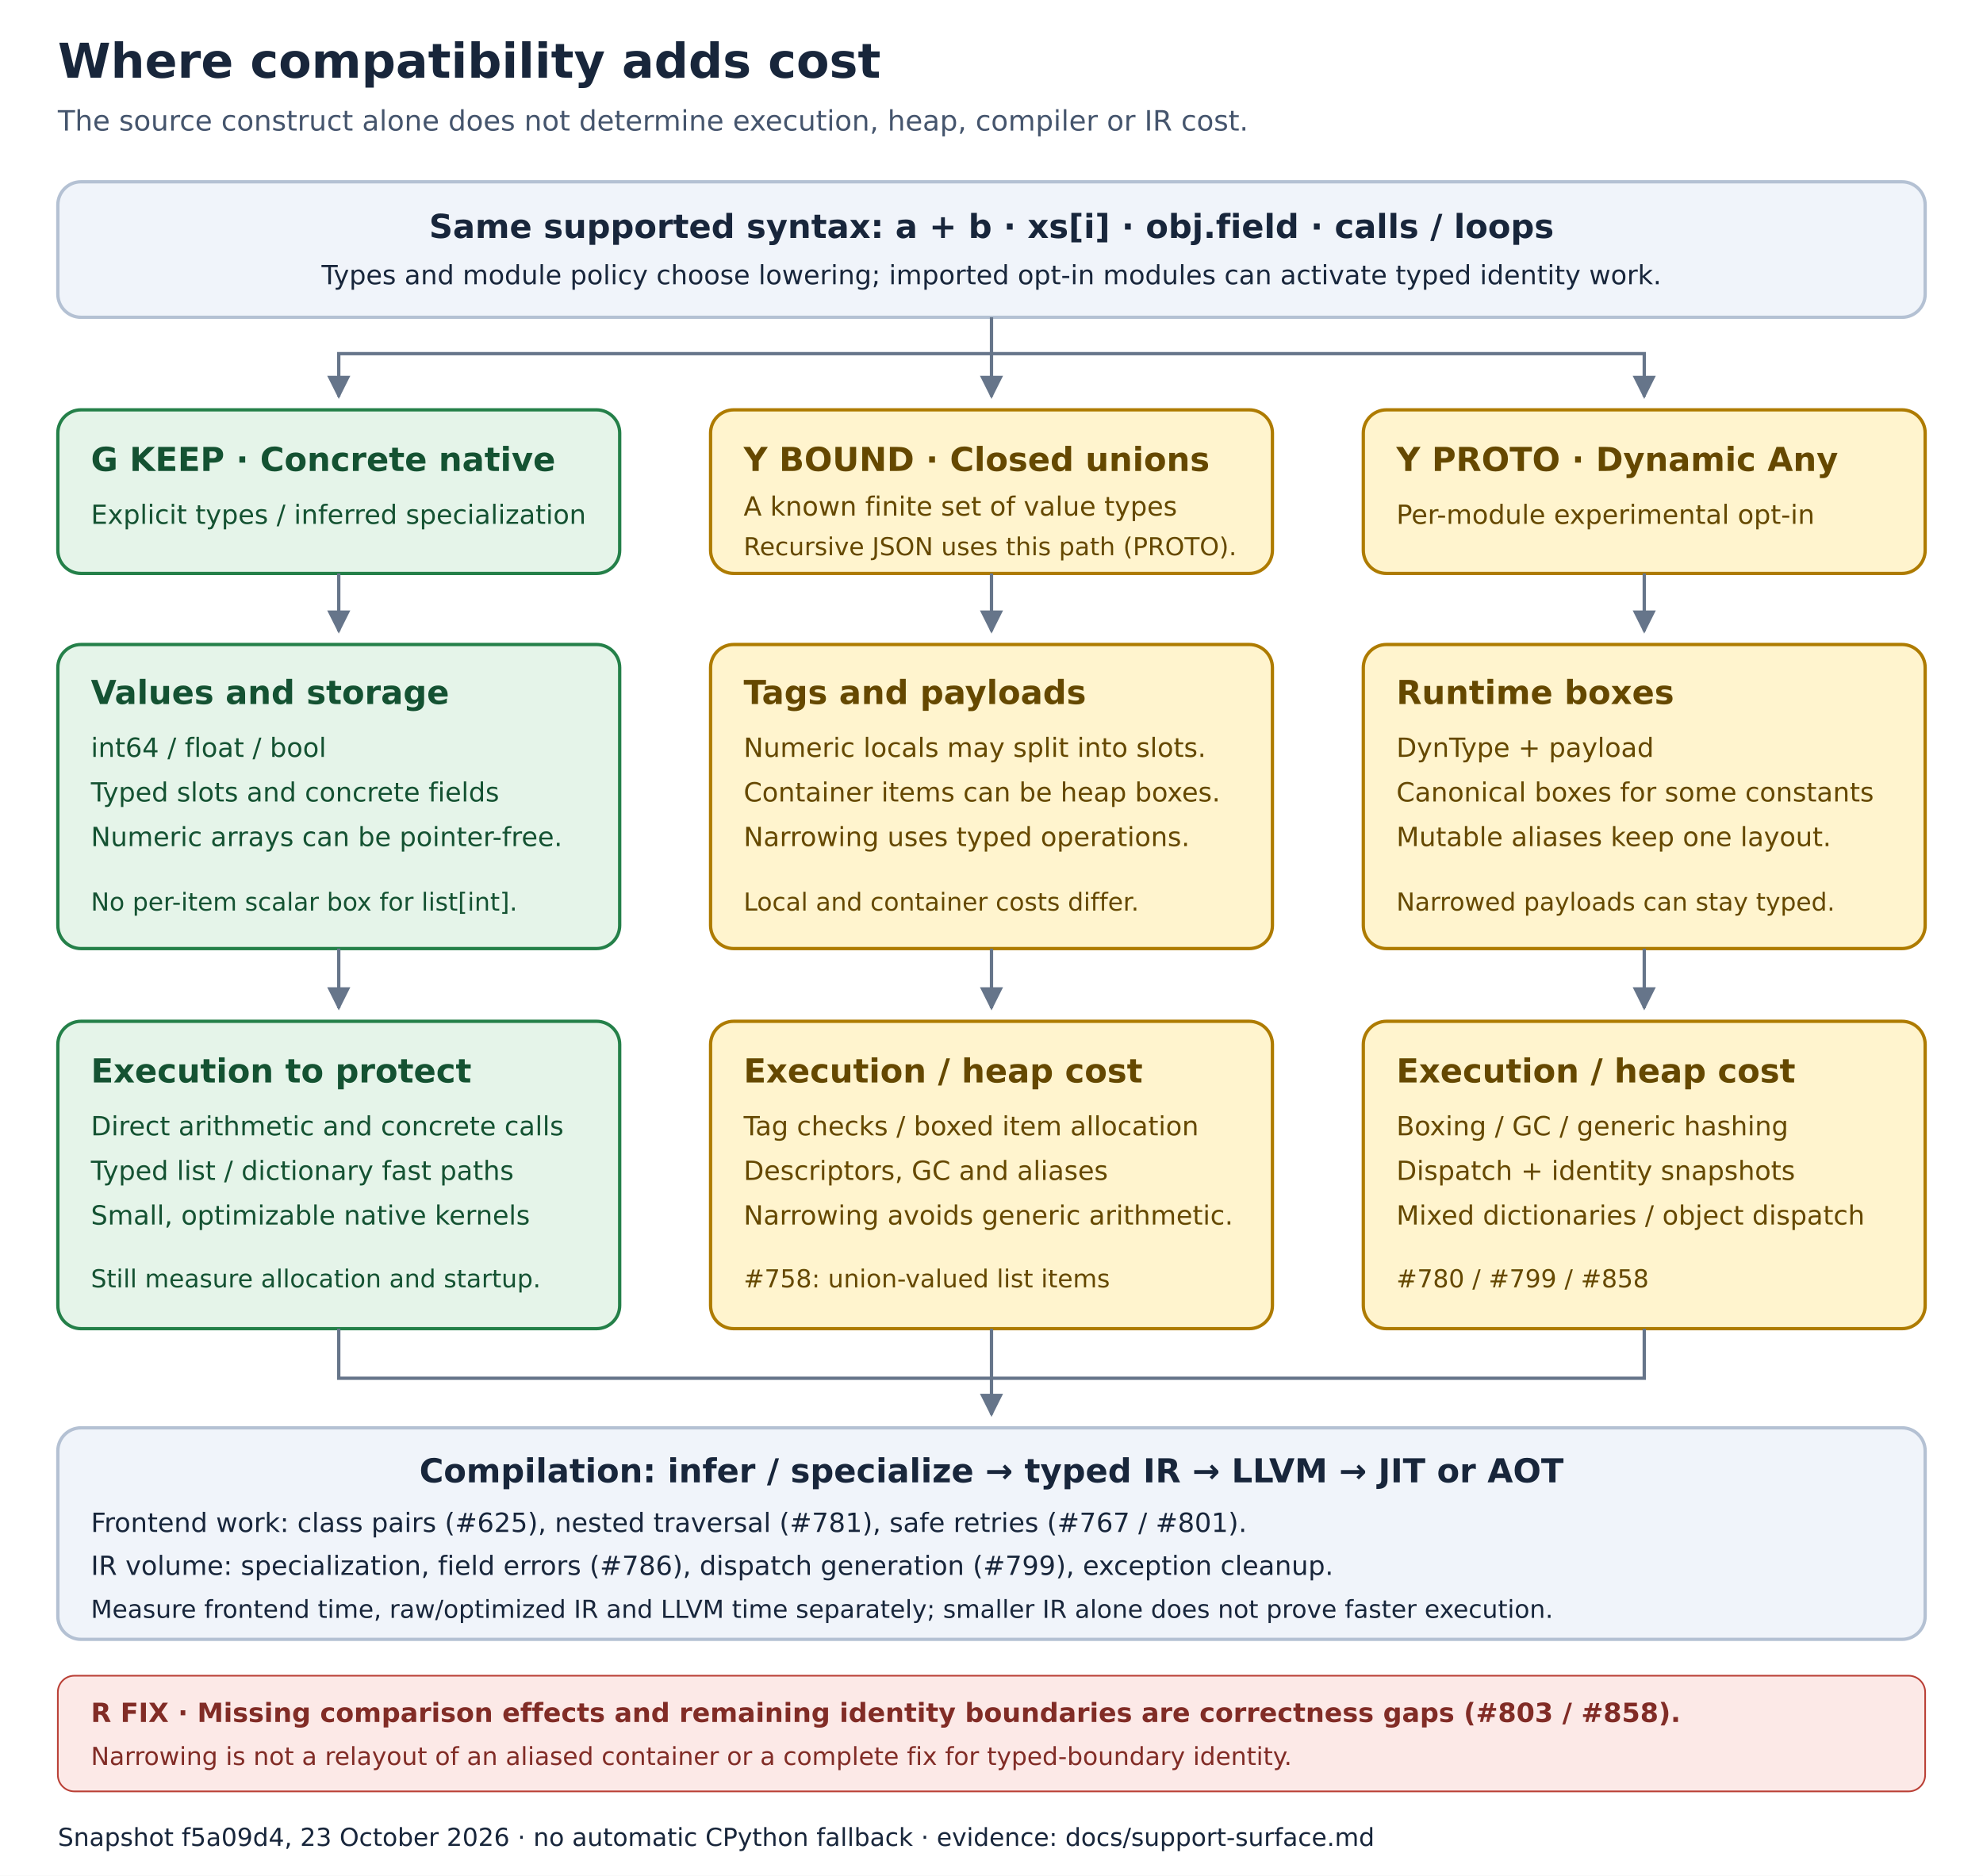
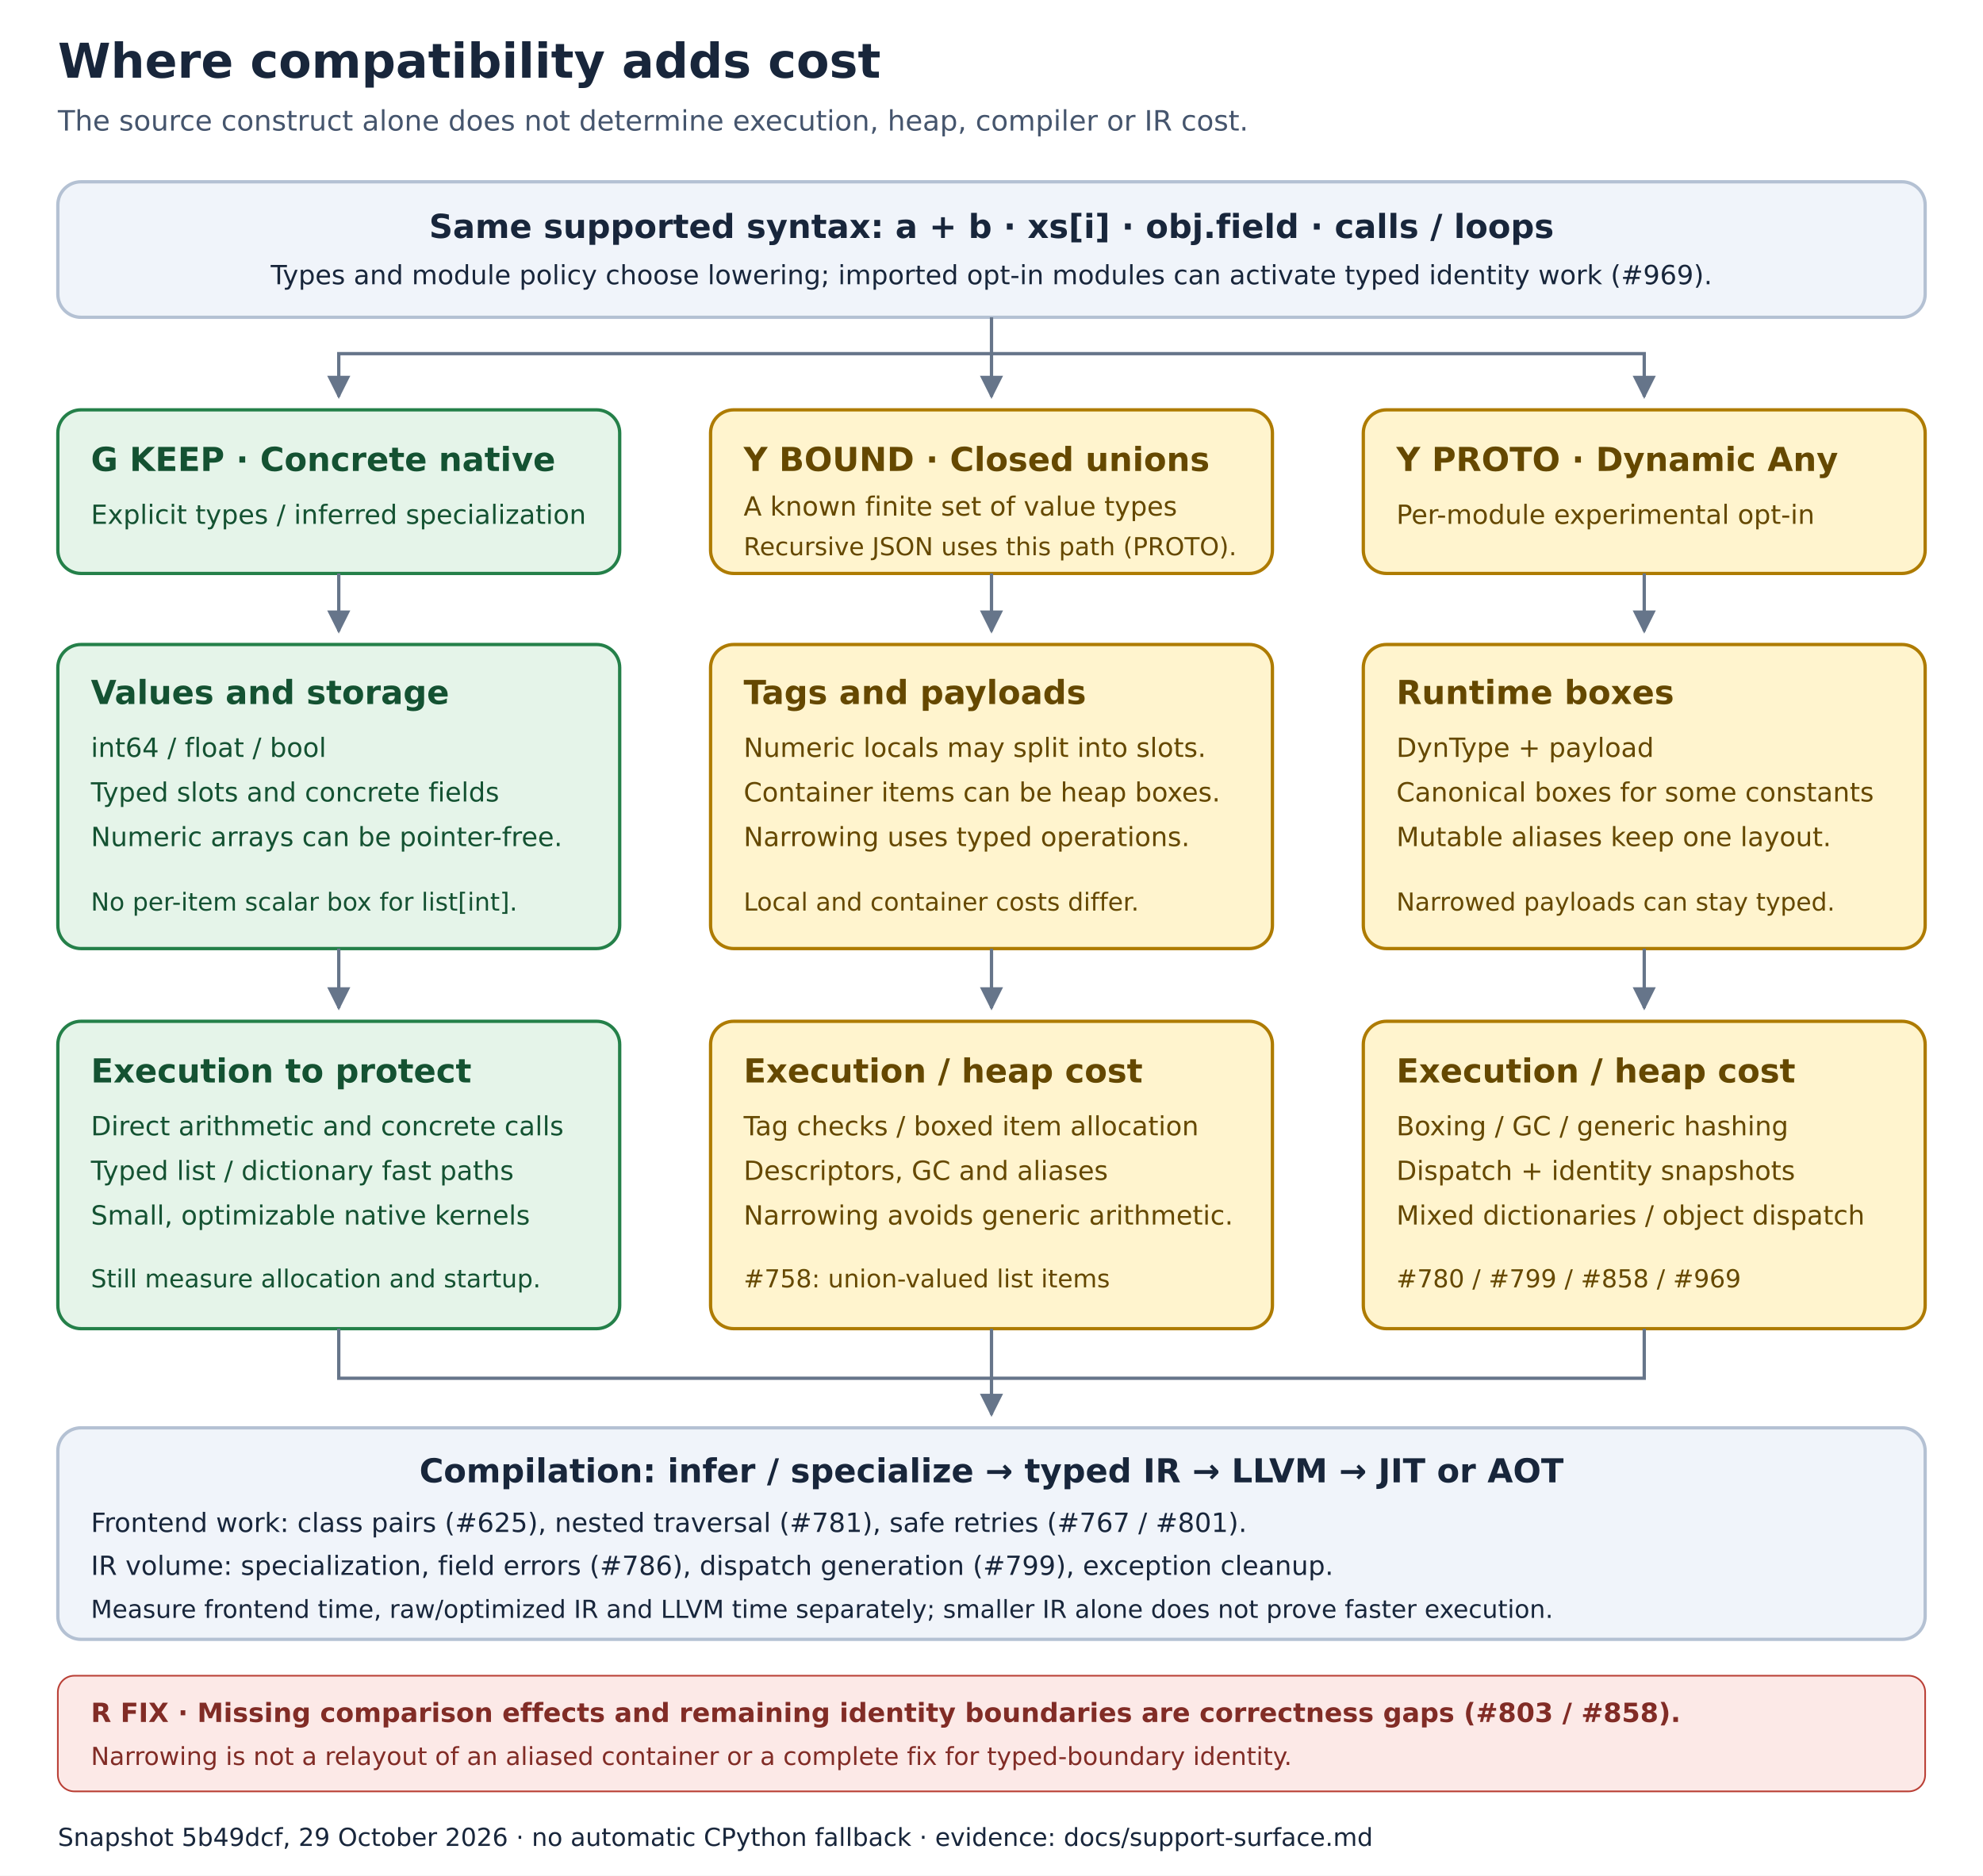
<svg xmlns="http://www.w3.org/2000/svg" width="1200" height="1135" viewBox="0 0 1200 1135" role="img" aria-labelledby="title desc">
  <defs>
    <marker id="arrow" viewBox="0 0 10 10" refX="9" refY="5" markerWidth="7" markerHeight="7" orient="auto-start-reverse">
      <path d="M0 0 L10 5 L0 10 Z" fill="#66758a" />
    </marker>
  </defs>
  <style>
    text { font-family: "DejaVu Sans", Arial, sans-serif; fill: #18263b; }
    .title { font-size: 29px; font-weight: 700; }
    .sub { font-size: 17px; fill: #45556d; }
    .head { font-size: 20px; font-weight: 700; }
    .body { font-size: 16px; }
    .small { font-size: 15px; }
    .green { fill: #145232; }
    .yellow { fill: #654800; }
    .red { fill: #812c26; }
    .edge { fill: none; stroke: #66758a; stroke-width: 2; marker-end: url(#arrow); }
    .join { fill: none; stroke: #66758a; stroke-width: 2; }
  </style>
  <rect width="1200" height="1135" fill="#ffffff" />
  <text x="35" y="47" class="title">Where compatibility adds cost</text>
  <text x="35" y="79" class="sub">The source construct alone does not determine execution, heap, compiler or IR cost.</text>
  <rect x="35" y="110" width="1130" height="82" rx="14" fill="#f0f4fa" stroke="#b4c1d3" stroke-width="2" />
  <text x="600" y="144" class="head" text-anchor="middle">Same supported syntax: a + b · xs[i] · obj.field · calls / loops</text>
-   <text x="600" y="172" class="body" text-anchor="middle">Types and module policy choose lowering; imported opt-in modules can activate typed identity work.</text>
+   <text x="600" y="172" class="body" text-anchor="middle">Types and module policy choose lowering; imported opt-in modules can activate typed identity work (#969).</text>
  <path d="M600 192 V214 H205 V240" class="edge" />
  <path d="M600 214 V240" class="edge" />
  <path d="M600 214 H995 V240" class="edge" />
  <rect x="35" y="248" width="340" height="99" rx="14" fill="#e5f4e9" stroke="#248049" stroke-width="2" />
  <text x="55" y="285" class="head green">G KEEP · Concrete native</text>
  <text x="55" y="317" class="body green">Explicit types / inferred specialization</text>
  <rect x="430" y="248" width="340" height="99" rx="14" fill="#fff4ce" stroke="#ae7b00" stroke-width="2" />
  <text x="450" y="285" class="head yellow">Y BOUND · Closed unions</text>
  <text x="450" y="312" class="body yellow">A known finite set of value types</text>
  <text x="450" y="336" class="small yellow">Recursive JSON uses this path (PROTO).</text>
  <rect x="825" y="248" width="340" height="99" rx="14" fill="#fff4ce" stroke="#ae7b00" stroke-width="2" />
  <text x="845" y="285" class="head yellow">Y PROTO · Dynamic Any</text>
  <text x="845" y="317" class="body yellow">Per-module experimental opt-in</text>
  <path d="M205 347 V382" class="edge" />
  <path d="M600 347 V382" class="edge" />
  <path d="M995 347 V382" class="edge" />
  <rect x="35" y="390" width="340" height="184" rx="14" fill="#e5f4e9" stroke="#248049" stroke-width="2" />
  <text x="55" y="426" class="head green">Values and storage</text>
  <text x="55" y="458" class="body green">int64 / float / bool</text>
  <text x="55" y="485" class="body green">Typed slots and concrete fields</text>
  <text x="55" y="512" class="body green">Numeric arrays can be pointer-free.</text>
  <text x="55" y="551" class="small green">No per-item scalar box for list[int].</text>
  <rect x="430" y="390" width="340" height="184" rx="14" fill="#fff4ce" stroke="#ae7b00" stroke-width="2" />
  <text x="450" y="426" class="head yellow">Tags and payloads</text>
  <text x="450" y="458" class="body yellow">Numeric locals may split into slots.</text>
  <text x="450" y="485" class="body yellow">Container items can be heap boxes.</text>
  <text x="450" y="512" class="body yellow">Narrowing uses typed operations.</text>
  <text x="450" y="551" class="small yellow">Local and container costs differ.</text>
  <rect x="825" y="390" width="340" height="184" rx="14" fill="#fff4ce" stroke="#ae7b00" stroke-width="2" />
  <text x="845" y="426" class="head yellow">Runtime boxes</text>
  <text x="845" y="458" class="body yellow">DynType + payload</text>
  <text x="845" y="485" class="body yellow">Canonical boxes for some constants</text>
  <text x="845" y="512" class="body yellow">Mutable aliases keep one layout.</text>
  <text x="845" y="551" class="small yellow">Narrowed payloads can stay typed.</text>
  <path d="M205 574 V610" class="edge" />
  <path d="M600 574 V610" class="edge" />
  <path d="M995 574 V610" class="edge" />
  <rect x="35" y="618" width="340" height="186" rx="14" fill="#e5f4e9" stroke="#248049" stroke-width="2" />
  <text x="55" y="655" class="head green">Execution to protect</text>
  <text x="55" y="687" class="body green">Direct arithmetic and concrete calls</text>
  <text x="55" y="714" class="body green">Typed list / dictionary fast paths</text>
  <text x="55" y="741" class="body green">Small, optimizable native kernels</text>
  <text x="55" y="779" class="small green">Still measure allocation and startup.</text>
  <rect x="430" y="618" width="340" height="186" rx="14" fill="#fff4ce" stroke="#ae7b00" stroke-width="2" />
  <text x="450" y="655" class="head yellow">Execution / heap cost</text>
  <text x="450" y="687" class="body yellow">Tag checks / boxed item allocation</text>
  <text x="450" y="714" class="body yellow">Descriptors, GC and aliases</text>
  <text x="450" y="741" class="body yellow">Narrowing avoids generic arithmetic.</text>
  <text x="450" y="779" class="small yellow">#758: union-valued list items</text>
  <rect x="825" y="618" width="340" height="186" rx="14" fill="#fff4ce" stroke="#ae7b00" stroke-width="2" />
  <text x="845" y="655" class="head yellow">Execution / heap cost</text>
  <text x="845" y="687" class="body yellow">Boxing / GC / generic hashing</text>
  <text x="845" y="714" class="body yellow">Dispatch + identity snapshots</text>
  <text x="845" y="741" class="body yellow">Mixed dictionaries / object dispatch</text>
-   <text x="845" y="779" class="small yellow">#780 / #799 / #858</text>
+   <text x="845" y="779" class="small yellow">#780 / #799 / #858 / #969</text>
  <path d="M205 804 V834 H600 M995 804 V834 H600" class="join" />
  <path d="M600 804 V856" class="edge" />
  <rect x="35" y="864" width="1130" height="128" rx="14" fill="#f0f4fa" stroke="#b4c1d3" stroke-width="2" />
  <text x="600" y="897" class="head" text-anchor="middle">Compilation: infer / specialize → typed IR → LLVM → JIT or AOT</text>
  <text x="55" y="927" class="body">Frontend work: class pairs (#625), nested traversal (#781), safe retries (#767 / #801).</text>
  <text x="55" y="953" class="body">IR volume: specialization, field errors (#786), dispatch generation (#799), exception cleanup.</text>
  <text x="55" y="979" class="small">Measure frontend time, raw/optimized IR and LLVM time separately; smaller IR alone does not prove faster execution.</text>
  <rect x="35" y="1014" width="1130" height="70" rx="10" fill="#fce9e7" stroke="#ba4036" />
  <text x="55" y="1042" class="body red" font-weight="700">R FIX · Missing comparison effects and remaining identity boundaries are correctness gaps (#803 / #858).</text>
  <text x="55" y="1068" class="small red">Narrowing is not a relayout of an aliased container or a complete fix for typed-boundary identity.</text>
-   <text x="35" y="1117" class="small">Snapshot f5a09d4, 23 October 2026 · no automatic CPython fallback · evidence: docs/support-surface.md</text>
+   <text x="35" y="1117" class="small">Snapshot 5b49dcf, 29 October 2026 · no automatic CPython fallback · evidence: docs/support-surface.md</text>
</svg>
